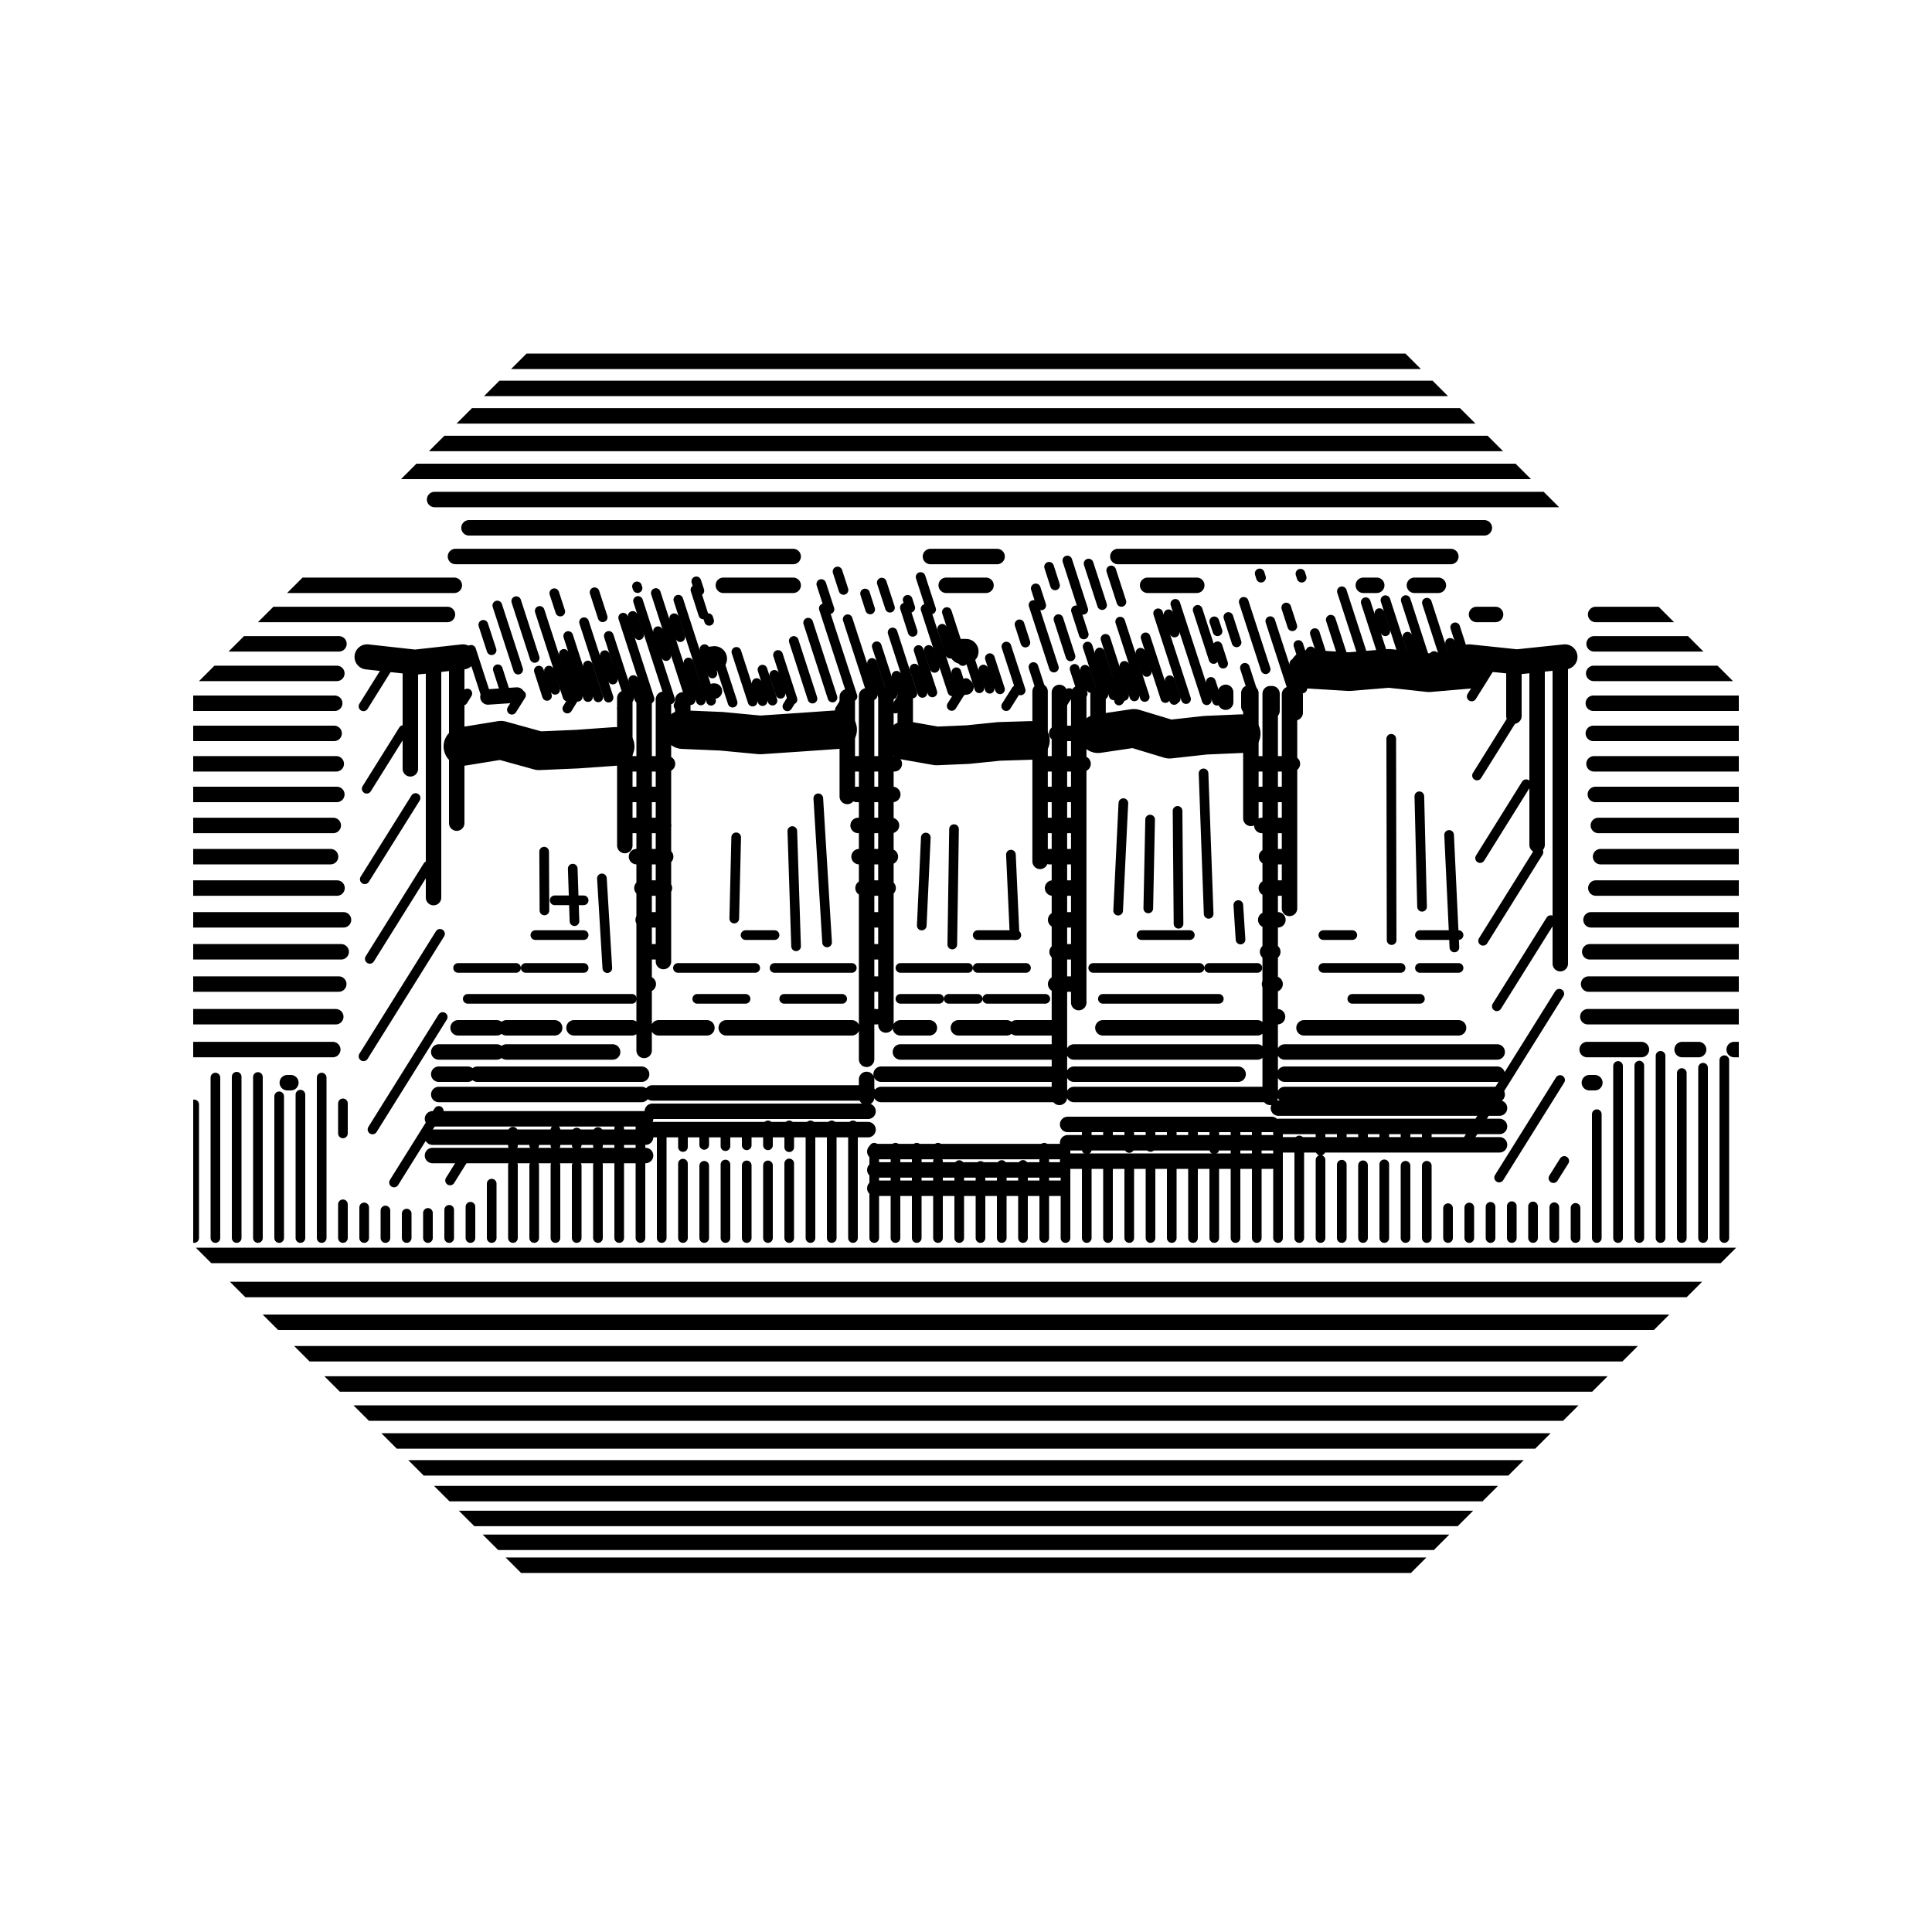
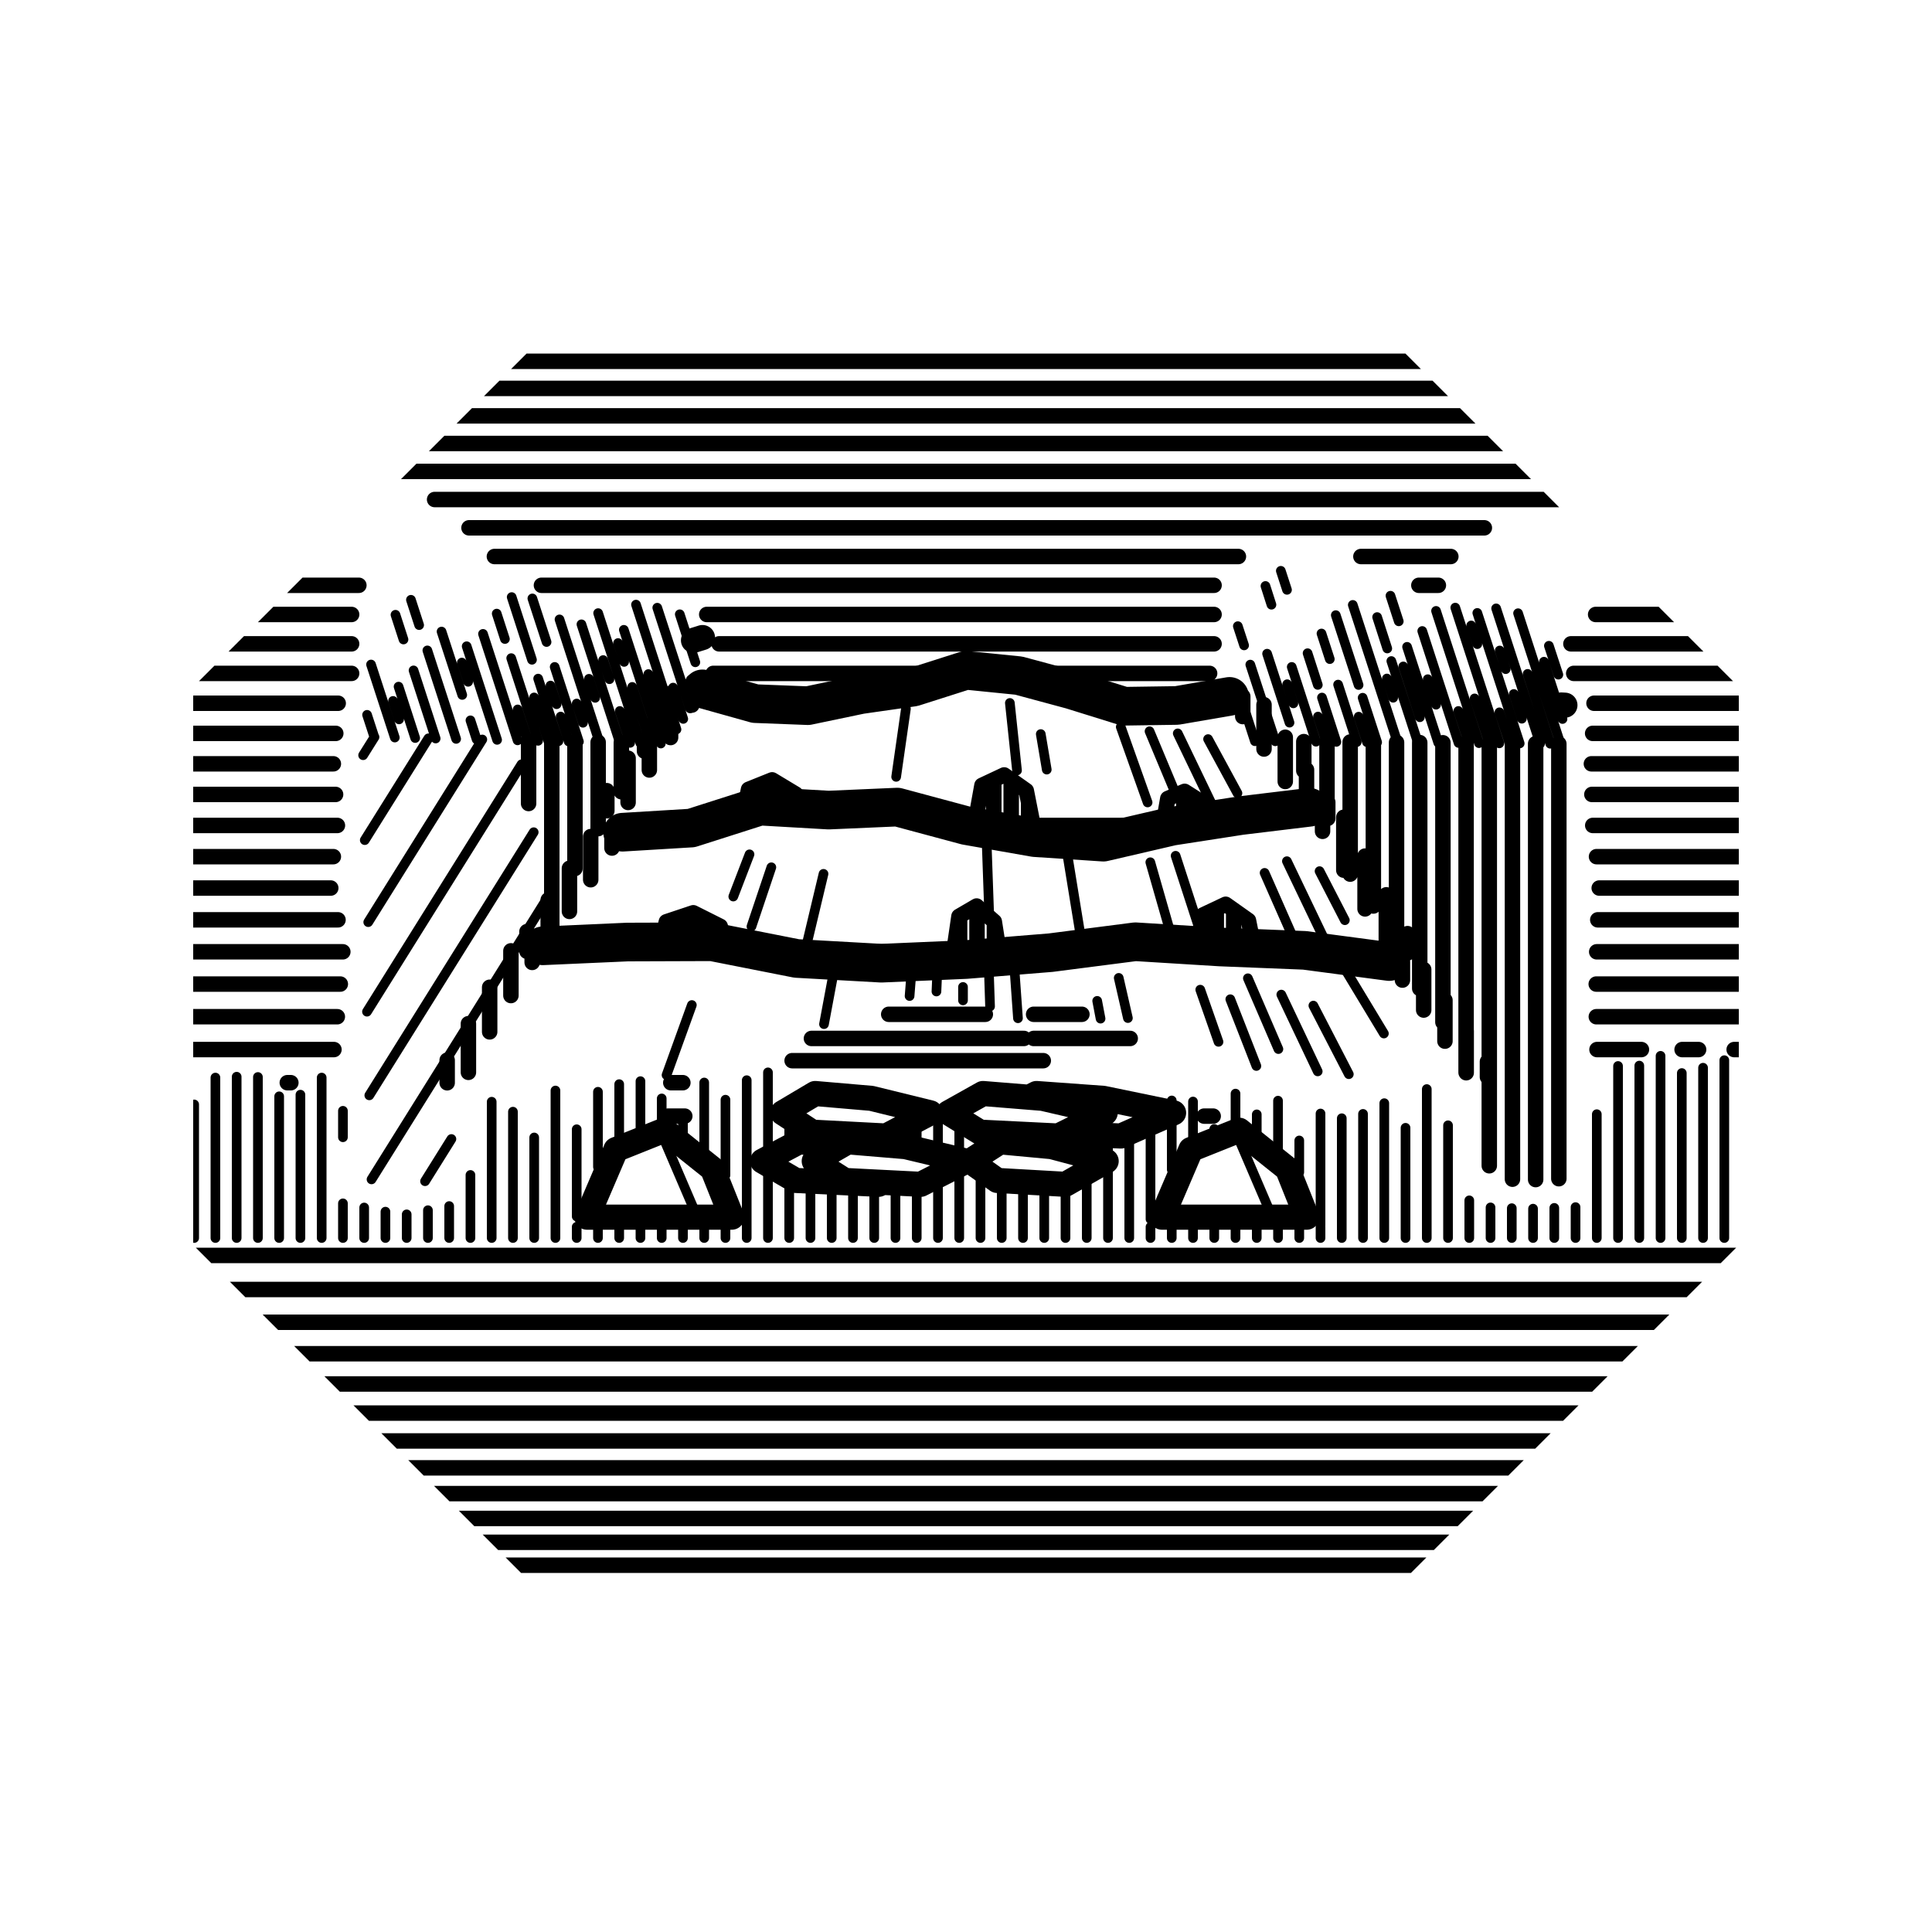
<svg xmlns="http://www.w3.org/2000/svg" viewBox="0 0 200 200">
  <defs>
    <clipPath id="w">
      <path d="M55.11 36L144.89 36L180 71.11L180 128.89L144.89 164L55.11 164L20 128.89L20 71.11Z" />
    </clipPath>
  </defs>
  <g clip-path="url(#w)" fill="none" stroke="#000" stroke-linecap="round" stroke-linejoin="round">
-     <path d="M182.9 114.66L182.9 128.16M180.7 110.63L180.7 128.16M178.5 109.75L178.5 128.16M176.3 110.53L176.3 128.16M174.1 111.08L174.1 128.16M171.9 109.3L171.9 128.16M169.7 110.31L169.7 128.16M167.5 110.35L167.5 128.16M165.3 115.34L165.3 128.16M163.1 125.04L163.1 128.16M160.9 124.97L160.9 128.16M158.7 124.89L158.7 128.16M156.5 124.86L156.5 128.16M154.3 124.93L154.3 128.16M152.1 125L152.1 128.16M149.9 125.07L149.9 128.16M147.7 117.24L147.7 118.52M147.7 120.68L147.7 128.16M145.5 117.18L145.5 118.52M145.5 120.68L145.5 128.16M143.3 117.27L143.3 118.67M143.3 120.53L143.3 128.16M141.1 117.12L141.1 118.57M141.1 120.63L141.1 128.16M138.9 116.68L138.9 118.63M138.9 120.57L138.9 128.16M136.7 116.5L136.7 119.12M136.7 120.08L136.7 128.16M134.5 118.06L134.5 128.16M132.3 116.5L132.3 128.16M130.1 117.12L130.1 128.16M127.9 117.28L127.9 128.16M125.7 116.97L125.7 118.98M125.7 120.22L125.7 128.16M123.5 116.5L123.5 118.54M123.5 120.66L123.5 128.16M121.3 116.5L121.3 118.54M121.3 120.66L121.3 128.16M119.1 116.98L119.1 118.73M119.1 120.47L119.1 128.16M116.9 117.3L116.9 118.84M116.9 120.36L116.9 128.16M114.7 116.94L114.7 118.52M114.7 120.68L114.7 128.16M112.5 116.5L112.5 119M112.5 120.2L112.5 128.16M110.3 118.81L110.3 128.16M108.1 118.81L108.1 119.1M108.1 120.1L108.1 128.16M105.9 120.59L105.9 128.16M103.7 120.6L103.7 128.16M101.5 120.7L101.5 128.16M99.3 120.61L99.3 128.16M97.1 118.81L97.1 118.98M97.1 120.22L97.1 128.16M94.9 118.81L94.9 128.16M92.7 118.81L92.7 128.16M90.5 118.81L90.5 128.16M88.3 116.5L88.3 128.16M86.1 116.5L86.1 128.16M83.9 116.5L83.9 128.16M81.7 116.5L81.7 118.76M81.7 120.44L81.7 128.16M79.5 116.5L79.5 118.56M79.5 120.64L79.5 128.16M77.3 116.84L77.3 118.56M77.3 120.64L77.3 128.16M75.1 117.23L75.1 118.65M75.1 120.55L75.1 128.16M72.9 117.29L72.9 118.52M72.9 120.68L72.9 128.16M70.7 117.24L70.7 118.74M70.7 120.46L70.7 128.16M68.5 116.96L68.5 128.16M66.3 116.5L66.3 128.16M64.1 116.79L64.1 119.15M64.1 120.05L64.1 128.16M61.9 117.18L61.9 118.65M61.9 120.55L61.9 128.16M59.7 117.24L59.7 118.53M59.7 120.67L59.7 128.16M57.5 116.96L57.5 118.59M57.5 120.61L57.5 128.16M55.3 117.75L55.3 118.56M55.3 120.64L55.3 128.16M53.1 117.15L53.1 118.6M53.1 120.6L53.1 128.16M50.9 122.53L50.9 128.16M48.7 124.92L48.7 128.16M46.5 125.24L46.5 128.16M44.3 125.56L44.3 128.16M42.1 125.63L42.1 128.16M39.9 125.31L39.9 128.16M37.7 124.99L37.7 128.16M35.5 114.22L35.5 117.33M35.5 124.67L35.5 128.16M33.3 111.55L33.3 128.16M31.1 113.32L31.1 128.16M28.9 113.49L28.9 128.16M26.7 111.49L26.7 128.16M24.5 111.46L24.5 128.16M22.3 111.55L22.3 128.16M20.1 114.33L20.1 128.16M37.63 73.12L40.49 68.54M37.96 81.65L41.76 75.57M37.76 91.02L43.02 82.61M38.28 99.26L44.29 89.64M37.63 109.35L45.55 96.67M38.56 116.92L45.83 105.28M40.79 122.41L45.42 115M46.59 122.2L48.01 119.92M152.35 72.1L154.74 68.28M152.9 80.28L156.73 74.15M153.22 88.83L157.99 81.18M153.53 97.39L159.26 88.21M154.95 104.17L160.53 95.25M151.77 118.32L153.65 115.3M154.58 113.82L154.89 113.31M155.24 112.76L161.42 102.87M155.19 121.9L161.5 111.8M160.81 121.96L161.93 120.18M47.92 72.53L48.38 71.79M52.99 73.47L53.94 71.96M58.73 73.35L59.49 72.12M64.39 73.34L65.05 72.29M70.24 73.04L70.61 72.45M81.51 73.12L81.94 72.43M86.94 73.49L87.79 72.13M92.69 73.35L93.64 71.83M98.52 73.08L99.49 71.53M99.93 70.82L100 70.71M104.16 73.1L105.2 71.45M109.97 72.86L110.68 71.74M115.84 72.52L116.16 72.02M121.55 72.46L121.64 72.31M72.08 60.18L72.4 61.15M73.32 63.99L73.41 64.27M65.94 60.7L66 60.88M95.3 59.73L96.39 63.09M93.96 62.09L94.23 62.92M91.28 60.31L92.13 62.91M89.55 61.44L90.08 63.09M86.7 59.16L87.32 61.07M85.02 60.46L85.87 63.07M115.03 59.05L116.09 62.31M112.69 58.34L114.09 62.64M110.49 58.02L112.14 63.12M108.6 58.67L109.22 60.6M107.22 60.91L107.79 62.67M134.62 59.39L134.75 59.8M130.4 59.36L130.54 59.8M125.7 64.32L126.04 65.35M71.99 61.06L72.81 63.61M70.22 62.08L73.61 72.54M67.89 61.39L71.49 72.48M66.05 62.21L69.37 72.41M64.51 63.94L67.24 72.35M61.55 61.31L62.39 63.9M63.02 65.83L65.12 72.29M60.46 64.41L63 72.22M57.38 61.41L58 63.31M58.82 65.84L60.87 72.16M55.87 63.24L58.75 72.1M53.44 62.23L55.35 68.11M55.78 69.42L56.63 72.04M51.48 62.68L53.64 69.32M50.03 64.68L50.89 67.31M51.53 69.28L52.38 71.91M48.77 67.27L50.26 71.85M72.93 67.2L73.75 69.72M69.79 64L70.42 65.96M71.27 68.58L72.55 72.51M68.12 65.34L68.96 67.92M65.5 63.76L66.15 65.75M65.56 70.4L66.18 72.32M62.61 67.82L63.44 70.35M60.86 68.89L61.93 72.19M58.37 67.69L59.81 72.13M56.83 69.42L57.47 71.41M98.02 63.36L99.67 68.43M95.81 63.03L98.59 71.57M93.67 62.9L94.48 65.41M95.09 67.29L96.52 71.68M92.4 65.47L94.45 71.79M90.76 66.9L92.39 71.89M87.75 64.1L90.32 72M85.28 62.98L88.25 72.1M83.66 64.46L86.18 72.21M82.17 66.35L84.11 72.32M80.54 67.8L82.04 72.42M78.93 69.32L79.97 72.53M76.23 67.48L77.91 72.63M74.59 68.89L75.84 72.74M97.54 65.09L98.37 67.67M99 69.59L99.62 71.52M96.14 67.28L96.75 69.14M94.67 69.21L95.49 71.73M92.81 69.95L93.42 71.84M90.27 68.63L91.35 71.95M80.16 69.86L80.8 71.82M78.33 70.71L78.94 72.58M123.98 63.13L125.63 68.22M121.67 62.51L124.92 72.49M119.89 63.49L122.78 72.37M118.59 65.98L120.64 72.26M115.96 64.35L118.5 72.15M114.44 66.13L116.36 72.04M111.38 63.18L112.19 65.68M112.59 66.93L114.22 71.92M109.57 64.09L110.82 67.95M111.24 69.24L112.08 71.81M106.99 62.63L109.1 69.11M105.54 64.63L106.15 66.52M106.98 69.05L107.8 71.58M104.18 66.93L105.66 71.47M102.47 68.13L103.52 71.36M100 67L101.38 71.25M125.35 70.59L125.99 72.54M120.97 63.59L121.59 65.48M121.09 70.42L121.71 72.32M118.06 67.57L118.71 69.56M116.4 68.93L117.43 72.09M113.84 67.54L115.29 71.98M112.32 69.33L112.94 71.23M101.8 69.31L102.45 71.3M150.64 64.94L151.67 68.13M147.71 62.39L150 69.46M145.52 62.12L147.96 69.64M143.42 62.13L145.78 69.41M141.38 62.34L143.61 69.2M138.91 61.21L141.56 69.37M137.76 64.15L139.51 69.52M136.11 65.54L137.36 69.39M133.15 62.89L133.78 64.83M134.41 66.77L135.45 69.98M131.5 64.3L133.97 71.88M128.75 62.3L131.02 69.28M127.16 63.87L128.01 66.5M128.87 69.13L129.72 71.76M126.04 66.9L126.62 68.7M150.11 66.55L151.03 69.37M148.45 67.91L148.98 69.55M145.7 65.91L146.32 67.82M142.8 63.47L143.41 65.35M138.24 68.84L138.44 69.45M135.68 67.43L136.29 69.33M133.99 68.7L134.82 71.27M56.33 88.16L56.36 94.25M59.29 89.92L59.47 95.36M62.31 90.93L62.87 100.22M76.21 86.68L76.01 95.09M82.02 86.03L82.41 97.96M84.71 82.64L85.62 97.56M95.84 86.7L95.42 95.81M98.76 85.83L98.58 97.78M104.65 88.47L105.03 96.82M116.29 83.14L115.75 94.27M119.06 84.84L118.87 94.04M121.9 83.94L122 95.63M124.59 80.06L125.12 94.6M128.19 93.69L128.42 97.26M144.02 76.48L144.06 97.32M146.93 82.43L147.21 93.87M150.01 86.43L150.56 98.08M48.42 103.4L65.42 103.4M47.42 100.2L53.42 100.2M54.42 100.2L60.42 100.2M55.42 96.8L60.42 96.8M57.42 93.2L60.42 93.2M72.18 103.4L77.18 103.4M81.18 103.4L87.18 103.4M70.18 100.2L78.18 100.2M80.18 100.2L88.18 100.2M77.18 96.8L80.18 96.8M93.21 103.4L97.21 103.4M98.21 103.4L101.21 103.4M102.21 103.4L108.21 103.4M93.21 100.2L100.21 100.2M101.21 100.2L106.21 100.2M101.21 96.8L105.21 96.8M114.17 103.4L126.17 103.4M113.17 100.2L124.17 100.2M125.17 100.2L130.17 100.2M118.17 96.8L123.17 96.8M139.99 103.4L146.99 103.4M136.99 100.2L144.99 100.2M146.99 100.2L150.99 100.2M136.99 96.8L139.99 96.8M146.99 96.8L150.99 96.8" stroke-width="1" />
-     <path d="M20 37.4L180 37.4M20 40.21L180 40.21M20 43.05L180 43.05M20 45.91L180 45.91M20 48.8L33.79 48.8M38.21 48.8L180 48.8M20 51.71L27.01 51.71M44.99 51.71L180 51.71M20 54.64L23.45 54.64M48.55 54.64L153.66 54.64M166.34 54.64L180 54.64M20 57.61L24.85 57.61M47.15 57.61L82.11 57.61M96.32 57.61L103.22 57.61M115.72 57.61L150.19 57.61M169.81 57.61L180 57.61M20 60.59L47.03 60.59M74.88 60.59L82.11 60.59M97.95 60.59L102.07 60.59M118.8 60.59L123.89 60.59M141.13 60.59L142.52 60.59M146.42 60.59L148.9 60.59M171.1 60.59L180 60.59M20 63.61L46.32 63.61M152.85 63.61L154.82 63.61M165.18 63.61L180 63.61M20 66.65L35.09 66.65M165.02 66.65L180 66.65M20 69.71L34.87 69.71M164.98 69.71L180 69.71M20 72.8L34.65 72.8M164.94 72.8L180 72.8M20 75.92L34.59 75.92M109.39 75.92L112.66 75.92M164.94 75.92L180 75.92M20 79.07L34.81 79.07M64.8 79.07L69.1 79.07M88.23 79.07L92.58 79.07M107.82 79.07L112.12 79.07M129.81 79.07L133.79 79.07M165.01 79.07L180 79.07M20 82.24L34.87 82.24M65.02 82.24L68.6 82.24M88.69 82.24L92.42 82.24M108.02 82.24L111.58 82.24M130.13 82.24L133.44 82.24M165.15 82.24L180 82.24M20 85.45L34.5 85.45M65.33 85.45L68.7 85.45M88.83 85.45L92.29 85.45M108.3 85.45L111.56 85.45M130.62 85.45L133.19 85.45M165.46 85.45L180 85.45M20 88.68L34.22 88.68M65.89 88.68L68.91 88.68M88.93 88.68L92.17 88.68M108.63 88.68L111.56 88.68M131.11 88.68L133.05 88.68M165.69 88.68L180 88.68M20 91.93L34.89 91.93M66.45 91.93L68.78 91.93M89.34 91.93L91.94 91.93M108.96 91.93L111.45 91.93M131.09 91.93L132.82 91.93M165.2 91.93L180 91.93M20 95.22L35.56 95.22M66.58 95.22L68.42 95.22M89.96 95.22L91.6 95.22M109.28 95.22L111.33 95.22M131.03 95.22L132.29 95.22M164.7 95.22L180 95.22M20 98.53L35.32 98.53M66.69 98.53L67.88 98.53M90.32 98.53L91.34 98.53M109.43 98.53L111.25 98.53M131.22 98.53L131.76 98.53M164.57 98.53L180 98.53M20 101.87L35.07 101.87M67.02 101.87L67.11 101.87M90.33 101.87L91.19 101.87M109.28 101.87L111.16 101.87M131.42 101.87L132 101.87M164.45 101.87L180 101.87M20 105.25L34.76 105.25M90.39 105.25L90.73 105.25M131.73 105.25L132.25 105.25M164.37 105.25L180 105.25M20 108.65L34.45 108.65M164.3 108.65L169.92 108.65M174.13 108.65L175.84 108.65M179.52 108.65L180 108.65M29.74 112.08L30.11 112.08M164.53 112.08L165.1 112.08M20 129.96L180 129.96M20 133.49L180 133.49M20 136.88L180 136.88M20 140.14L180 140.14M20 143.27L180 143.27M20 146.28L180 146.28M20 149.17L180 149.17M20 151.95L180 151.95M20 154.62L180 154.62M20 157.19L180 157.19M20 159.66L180 159.66M20 162.03L180 162.03M47.28 68.07L47.28 85.21M44.88 68.34L44.88 92.92M42.48 68.5L42.48 79.59M161.52 68.05L161.52 99.76M159.12 68.3L159.12 87.46M156.72 68.49L156.72 74.13M50.51 72.15L53.51 71.95M73.88 71.54L73.96 71.54M99.96 71.12L100 71.12M134.08 71.88L134.08 73.78M131.68 71.81L131.68 73.58M129.28 71.74L129.28 73.14M126.88 71.67L126.88 72.69M70.68 72.45L70.68 75.53M68.68 72.39L68.68 99.54M66.68 72.33L66.68 108.74M64.68 72.27L64.68 87.53M93.71 71.82L93.71 76.65M91.71 71.93L91.71 106.11M89.71 72.03L89.71 109.66M89.71 111.74L89.71 113.6M87.71 72.13L87.71 82.45M113.67 71.89L113.67 75.95M111.67 71.79L111.67 103.79M109.67 71.68L109.67 113.6M107.67 71.58L107.67 89.17M133.49 71.87L133.49 94.04M131.49 71.81L131.49 113.6M129.49 71.75L129.49 84.72M45.42 113.3L66.42 113.3M45.42 111.2L48.42 111.2M49.42 111.2L66.42 111.2M45.42 108.9L51.42 108.9M52.42 108.9L63.42 108.9M47.42 106.4L51.42 106.4M52.42 106.4L57.42 106.4M59.42 106.4L65.42 106.4M68.18 106.4L73.18 106.4M75.18 106.4L88.18 106.4M91.21 113.3L109.21 113.3M91.21 111.2L109.21 111.2M93.21 108.9L109.21 108.9M93.21 106.4L96.21 106.4M99.21 106.4L104.21 106.4M105.21 106.4L109.21 106.4M111.17 113.3L131.17 113.3M111.17 111.2L128.17 111.2M111.17 108.9L130.17 108.9M114.17 106.4L130.17 106.4M132.99 113.3L154.99 113.3M132.99 111.2L154.99 111.2M132.99 108.9L154.99 108.9M134.99 106.4L150.99 106.4M44.77 115.82L66.83 115.82M44.77 117.72L66.83 117.72M44.77 119.62L66.83 119.62M67.53 113.14L89.86 113.14M67.53 115.04L89.86 115.04M67.53 116.94L89.86 116.94M90.56 119.21L109.82 119.21M90.56 121.11L109.82 121.11M90.56 123.01L109.82 123.01M110.52 116.4L131.64 116.4M110.52 118.3L131.64 118.3M110.52 120.2L131.64 120.2M132.34 114.71L155.23 114.71M132.34 116.61L155.23 116.61M132.34 118.51L155.23 118.51" stroke-width="1.6" />
-     <path d="M38 68L42.96 68.55L47.92 68M152.08 68L157.04 68.52L162 68M73.64 68.23L73.96 68.19M99.57 67.44L100 67.44M151.67 68.05L152.08 68" stroke-width="2.6" />
-     <path d="M47.92 77.27L51.86 76.63L55.8 77.72L59.74 77.55L63.68 77.27M70.68 75.53L74.68 75.7L78.69 76.08L82.7 75.81L86.71 75.53M93.71 76.65L96.95 77.22L100.19 77.08L103.43 76.75L106.67 76.65M113.67 75.95L117.38 75.4L121.08 76.52L124.79 76.11L128.49 75.95M135.49 69.28L139.64 69.53L143.79 69.19L147.93 69.64L152.08 69.28" stroke-width="4" />
+     <path d="M182.9 114.66L182.9 128.16M180.7 110.63L180.7 128.16M178.5 109.75L178.5 128.16M176.3 110.53L176.3 128.16M174.1 111.08L174.1 128.16M171.9 109.3L171.9 128.16M169.7 110.31L169.7 128.16M167.5 110.35L167.5 128.16M165.3 115.34L165.3 128.16M163.1 124.96L163.1 128.16M160.9 125.04L160.9 128.16M158.7 125.12L158.7 128.16M156.5 125.07L156.5 128.16M154.3 124.99L154.3 128.16M152.1 124.26L152.1 128.16M149.9 116.49L149.9 128.16M147.7 112.74L147.7 128.16M145.5 116.75L145.5 128.16M143.3 114.2L143.3 128.16M141.1 115.31L141.1 128.16M138.9 115.76L138.9 128.16M136.7 115.27L136.7 126.86M136.7 127L136.7 128.16M134.5 118.06L134.5 121.36M134.5 127L134.5 128.16M132.3 113.94L132.3 118.94M132.3 127L132.3 128.16M130.1 115.36L130.1 117.18M130.1 127L130.1 128.16M127.9 113.21L127.9 116.07M127.9 127L127.9 128.16M125.7 116.87L125.7 116.95M125.7 127L125.7 128.16M123.5 114.03L123.5 117.83M123.5 127L123.5 128.16M121.3 113.92L121.3 114.85M121.3 115.61L121.3 121.08M121.3 127L121.3 128.16M119.1 116.58L119.1 126.21M119.1 127L119.1 128.16M116.9 117.55L116.9 128.16M114.7 117.84L114.7 128.16M112.5 117.74L112.5 119.35M112.5 121.69L112.5 128.16M110.3 117.65L110.3 118.77M110.3 122.9L110.3 128.16M108.1 117.83L108.1 118.33M108.1 122.78L108.1 128.16M105.9 117.72L105.9 118.12M105.9 122.65L105.9 128.16M103.7 117.61L103.7 117.92M103.7 122.53L103.7 128.16M101.5 117.5L101.5 119.15M101.5 121.33L101.5 128.16M99.3 116.23L99.3 119.72M99.3 120.91L99.3 128.16M97.1 115.1L97.1 119.19M97.1 122.03L97.1 128.16M94.9 116.28L94.9 118.67M94.9 122.88L94.9 128.16M92.7 117.43L92.7 118.31M92.7 122.77L92.7 128.16M90.5 117.84L90.5 118.13M90.5 122.88L90.5 128.16M88.3 117.72L88.3 117.94M88.3 122.78L88.3 128.16M86.1 117.61L86.1 118.16M86.1 122.67L86.1 128.16M83.9 117.44L83.9 117.99M83.9 122.57L83.9 128.16M81.7 116L81.7 118.4M81.7 122.16L81.7 128.16M79.5 111.01L79.5 119.56M79.5 120.87L79.5 128.16M77.3 111.82L77.3 128.16M75.1 113.84L75.1 121.66M75.1 127L75.1 128.16M72.9 112.06L72.9 119.03M72.9 127L72.9 128.16M70.7 115.74L70.7 117.27M70.7 127L70.7 128.16M68.5 113.71L68.5 116.03M68.5 127L68.5 128.16M66.3 111.92L66.3 116.91M66.3 127L66.3 128.16M64.1 112.23L64.1 117.79M64.1 127L64.1 128.16M61.9 113.02L61.9 120.8M61.9 127L61.9 128.16M59.7 116.9L59.7 125.93M59.7 127L59.7 128.16M57.5 112.89L57.5 128.16M55.3 117.75L55.3 128.16M53.1 115.08L53.1 128.16M50.9 114.05L50.9 128.16M48.7 121.63L48.7 128.16M46.5 124.85L46.5 128.16M44.3 125.28L44.3 128.16M42.1 125.71L42.1 128.16M39.9 125.43L39.9 128.16M37.7 125L37.7 128.16M35.5 114.99L35.5 117.73M35.5 124.57L35.5 128.16M33.3 111.55L33.3 128.16M31.1 113.32L31.1 128.16M28.9 113.49L28.9 128.16M26.7 111.49L26.7 128.16M24.5 111.46L24.5 128.16M22.3 111.55L22.3 128.16M20.1 114.33L20.1 128.16M37.59 78.18L38.77 76.3M37.76 86.97L44.35 76.43M38.12 95.46L49.93 76.55M37.99 104.73L53.99 79.12M38.23 113.39L55.25 86.15M38.46 122.09L56.52 93.18M44 122.28L46.73 117.91M70.37 63.59L71.98 68.56M68.04 62.91L71.43 73.33M65.84 62.59L70.03 75.51M64.58 65.2L68.41 76.97M61.92 63.47L66.29 76.93M60.19 64.63L64.17 76.88M57.92 64.12L62.05 76.83M55.11 61.95L56.58 66.46M57.42 69.04L59.93 76.78M52.97 61.81L55.07 68.3M55.71 70.25L57.81 76.73M51.42 63.52L52.27 66.15M52.92 68.13L55.7 76.69M50 65.62L53.58 76.64M48.31 66.9L51.46 76.59M45.71 65.38L47.85 71.94M48.7 74.57L49.34 76.54M42.54 62.09L43.39 64.71M44.24 67.33L47.22 76.49M40.94 63.64L41.77 66.2M42.81 69.4L45.1 76.45M41.26 71.08L42.98 76.4M38.41 68.79L40.87 76.35M38 74L38.75 76.3M71.52 70.37L72.13 72.24M69.68 71.18L70.73 74.42M67.12 69.78L69.34 76.6M63.98 66.57L64.61 68.52M65.45 71.11L67.35 76.95M62.44 68.33L63.09 70.31M64.16 73.6L65.23 76.9M60.97 70.27L61.61 72.24M59.7 72.83L60.35 74.82M56.99 70.97L57.62 72.9M58.04 74.18L58.87 76.76M55.29 72.2L56.76 76.71M53.59 73.44L54.43 76.02M47.81 68.59L48.46 70.58M40.69 72.56L41.31 74.47M160.34 66.85L161.32 69.84M157.15 63.48L161.54 77M154.88 62.98L159.43 76.98M152.93 63.45L157.32 76.96M150.65 62.9L155.21 76.95M148.66 63.24L153.1 76.93M147.23 65.32L150.99 76.91M143.94 61.67L144.8 64.32M145.66 66.96L148.89 76.89M142.56 63.88L143.61 67.13M144.03 68.43L146.78 76.87M140.04 62.62L144.67 76.85M138.28 63.68L140.64 70.91M141.06 72.23L142.56 76.84M136.8 65.58L137.66 68.23M138.52 70.87L140.45 76.82M132.59 59.09L133.23 61.06M135.36 67.62L136.42 70.9M136.85 72.21L138.34 76.8M131 60.66L131.62 62.6M133.72 69.04L136.23 76.78M131.17 67.67L133.49 74.81M128.14 64.82L128.79 66.81M129.43 68.8L132.02 76.74M128.09 71.13L129.91 76.73M159.83 68.5L161.75 74.43M158.14 69.76L160.48 76.99M155.25 67.34L155.87 69.27M156.71 71.84L157.54 74.4M152.3 64.75L152.93 66.68M155.22 73.74L156.27 76.95M152.65 72.3L154.16 76.94M150.97 73.6L152.05 76.92M147.8 70.31L148.66 72.95M145.27 68.99L146.98 74.25M143.57 70.24L144.22 72.23M140.65 74.19L141.51 76.83M136.44 74.18L137.29 76.79M133.25 70.83L133.89 72.81M93.78 73.37L92.77 80.42M104.54 72.77L105.28 79.76M107.74 75.99L108.36 79.67M116.02 75.25L118.8 83.07M119 75.7L121.42 81.49M121.92 75.92L125.83 84.05M125.06 76.51L128.1 82.11M77.59 88.44L75.91 92.81M79.85 89.78L77.79 95.91M85.25 90.46L83.49 97.84M102.15 87.56L102.39 94.36M110.52 88.63L111.83 96.67M119.08 89.26L121.5 97.72M121.7 88.59L124.23 96.38M130.91 90.36L134.22 97.87M133.22 89.15L137.55 98.19M136.6 90.18L139.22 95.26M71.62 104.04L69 111.29M86.47 99.76L85.3 106.02M94.44 99.52L94.16 103.11M97.06 99.86L96.94 102.64M99.69 102.17L99.69 103.56M102.35 99.96L102.49 104.19M104.99 99.93L105.38 105.41M113.58 103.61L113.93 105.45M115.81 101.23L116.76 105.39M124.25 102.45L126.14 107.85M127.36 103.44L130.06 110.35M129.18 101.27L132.34 108.6M132.64 102.96L136.41 110.91M135.96 104.1L139.63 111.2M139.25 100.35L143.26 106.99M68.76 118L71.76 125M128.28 118L131.28 125" stroke-width="1" />
+     <path d="M20 37.4L180 37.4M20 40.21L180 40.21M20 43.05L180 43.05M20 45.91L180 45.91M20 48.8L33.79 48.8M38.21 48.8L180 48.8M20 51.71L27.01 51.71M44.99 51.71L180 51.71M20 54.64L23.45 54.64M48.55 54.64L153.66 54.64M166.34 54.64L180 54.64M20 57.61L24.85 57.61M51.18 57.61L128.2 57.61M140.88 57.61L150.19 57.61M169.81 57.61L180 57.61M20 60.59L37.15 60.59M56.05 60.59L125.68 60.59M146.88 60.59L148.9 60.59M171.1 60.59L180 60.59M20 63.61L36.4 63.61M73.16 63.61L125.68 63.61M165.18 63.61L180 63.61M20 66.65L36.4 66.65M74.44 66.65L125.68 66.65M162.62 66.65L180 66.65M20 69.71L36.4 69.71M73.83 69.71L95.69 69.71M108.46 69.71L125.22 69.71M162.91 69.71L180 69.71M20 72.8L35.01 72.8M165.01 72.8L180 72.8M20 75.92L34.76 75.92M164.87 75.92L180 75.92M20 79.07L34.51 79.07M164.74 79.07L180 79.07M20 82.24L34.74 82.24M164.79 82.24L180 82.24M20 85.45L34.93 85.45M107.56 85.45L117.27 85.45M164.88 85.45L180 85.45M20 88.68L34.51 88.68M165.27 88.68L180 88.68M20 91.93L34.24 91.93M165.55 91.93L180 91.93M20 95.22L34.99 95.22M165.4 95.22L180 95.22M20 98.53L35.49 98.53M88.01 98.53L95.34 98.53M165.29 98.53L180 98.53M20 101.87L35.23 101.87M165.24 101.87L180 101.87M20 105.25L34.92 105.25M165.25 105.25L180 105.25M20 108.65L34.57 108.65M165.32 108.65L169.92 108.65M174.13 108.65L175.84 108.65M179.52 108.65L180 108.65M29.74 112.08L30.11 112.08M69.44 112.08L70.69 112.08M69.15 115.54L70.89 115.54M124.65 115.54L125.59 115.54M20 129.96L180 129.96M20 133.49L180 133.49M20 136.88L180 136.88M20 140.14L180 140.14M20 143.27L180 143.27M20 146.28L180 146.28M20 149.17L180 149.17M20 151.95L180 151.95M20 154.62L180 154.62M20 157.19L180 157.19M20 159.66L180 159.66M20 162.03L180 162.03M66.72 76.93L66.72 77.76M64.32 76.88L64.32 81.96M61.92 76.83L61.92 85.78M59.52 76.77L59.52 89.91M57.12 76.72L57.12 96.14M54.72 76.66L54.72 83.18M161.37 77L161.37 122.02M158.97 76.98L158.97 122.11M156.57 76.96L156.57 122.07M154.17 76.94L154.17 120.68M151.77 76.92L151.77 111.03M149.37 76.89L149.37 105.82M146.97 76.87L146.97 102.33M144.57 76.85L144.57 98M142.17 76.83L142.17 93.79M139.77 76.81L139.77 90.49M137.37 76.79L137.37 84.47M134.97 76.77L134.97 79.78M71.62 71.31L71.62 72.99M69.42 71.77L69.42 76.35M67.22 75.13L67.22 79.71M65.02 78.49L65.02 83.07M62.82 81.85L62.82 83.93M137.45 83.04L137.45 84.72M135.25 79.68L135.25 83.6M133.05 76.32L133.05 80.9M130.85 72.95L130.85 77.54M128.65 72.09L128.65 74.18M82.7 83.63L82.7 83.69M80.9 81.31L80.9 83.58M79.1 81.06L79.1 83.48M77.3 82.65L77.3 83.89M77.02 83.98L77.49 81.71L79.93 80.73L82.37 82.2L82.71 83.69M106.48 83.08L106.48 86.6M104.68 80.74L104.68 86.28M102.88 80.72L102.88 85.96M101.08 84.45L101.08 85.65M100.87 85.61L101.65 81.3L103.95 80.22L106.24 81.84L107.2 86.71M124.35 83.02L124.35 85.06M122.55 81.96L122.55 85.34M120.75 83.46L120.75 85.67M120.35 85.76L120.89 82.66L122.63 81.92L124.38 83.03L124.75 85M63.35 86.15L63.35 87.79M61.15 86.6L61.15 91.07M58.95 89.88L58.95 94.35M56.75 93.16L56.75 97.63M54.55 96.44L54.55 98.48M145.71 96.65L145.71 98.65M143.51 92.63L143.51 98.11M141.31 88.62L141.31 94.09M139.11 84.6L139.11 90.08M136.91 83.57L136.91 86.06M73.25 95.23L73.25 97.49M71.45 94.59L71.45 97.49M69.65 95.2L69.65 97.5M68.48 97.5L68.98 95.42L71.77 94.49L74.56 95.89L75.05 97.75M102.94 95.5L102.94 99.09M101.14 93.83L101.14 99.23M99.34 94.82L99.34 99.36M98.61 99.39L99.27 94.86L101.1 93.79L102.93 95.4L103.5 99.04M129.51 96.66L129.51 98.16M127.71 94.2L127.71 98.09M125.91 94.07L125.91 98.01M124.11 97L124.11 97.9M123.95 97.89L124.53 94.72L126.88 93.61L129.24 95.28L129.82 98.17M55.09 97.91L55.09 99.63M52.89 98.43L52.89 103.06M50.69 102.2L50.69 106.82M48.49 105.97L48.49 111.01M46.29 109.75L46.29 112.09M153.98 109.9L153.98 111.49M151.78 106.72L151.78 111.05M149.58 103.54L149.58 107.78M147.38 100.36L147.38 104.56M145.18 99.54L145.18 101.46M82 109.8L108 109.8M84 107.5L106 107.5M107 107.5L117 107.5M92 105L102 105M107 105L112 105" stroke-width="1.6" />
+     <path d="M71.79 66.29L72.72 66M161.62 72.98L162 73M106.53 113.59L107.3 113.2L114.22 113.7L121.49 115.2L116.04 117.6L110.08 117.34M98.19 115.2L101.76 113.2L107.93 113.7L114.41 115.2L109.55 117.6L101.44 117.2ZM81.02 115.2L84.39 113.2L90.2 113.7L96.31 115.2L91.73 117.6L84.08 117.2ZM100.42 120.2L103.52 118.2L108.88 118.7L114.51 120.2L110.29 122.6L103.24 122.2ZM78.94 120.2L82.71 118.2L87.16 118.54M91.38 122.4L90.95 122.6L82.37 122.2L78.94 120.2M84.29 120.2L87.76 118.2L93.74 118.7L100.03 120.2L95.31 122.6L87.44 122.2ZM60.76 126L63.76 119L68.76 117L73.76 121L75.76 126ZM120.28 126L123.28 119L128.28 117L133.28 121L135.28 126Z" stroke-width="2.6" />
+     <path d="M72.72 71.31L78.18 72.84L83.63 73.05L89.09 71.91L94.54 71.13L100 69.39L105.46 69.94L110.91 71.41L116.37 73.11L121.82 73.03L127.28 72.09M64.45 86.15L71.56 85.72L78.67 83.45L85.78 83.86L92.89 83.55L100 85.46L107.11 86.71L114.22 87.18L121.33 85.53L128.44 84.43L135.55 83.57M56.19 97.91L64.95 97.52L73.71 97.49L82.47 99.22L91.24 99.71L100 99.33L108.76 98.62L117.53 97.49L126.29 98.03L135.05 98.38L143.81 99.54" stroke-width="4" />
  </g>
</svg>
